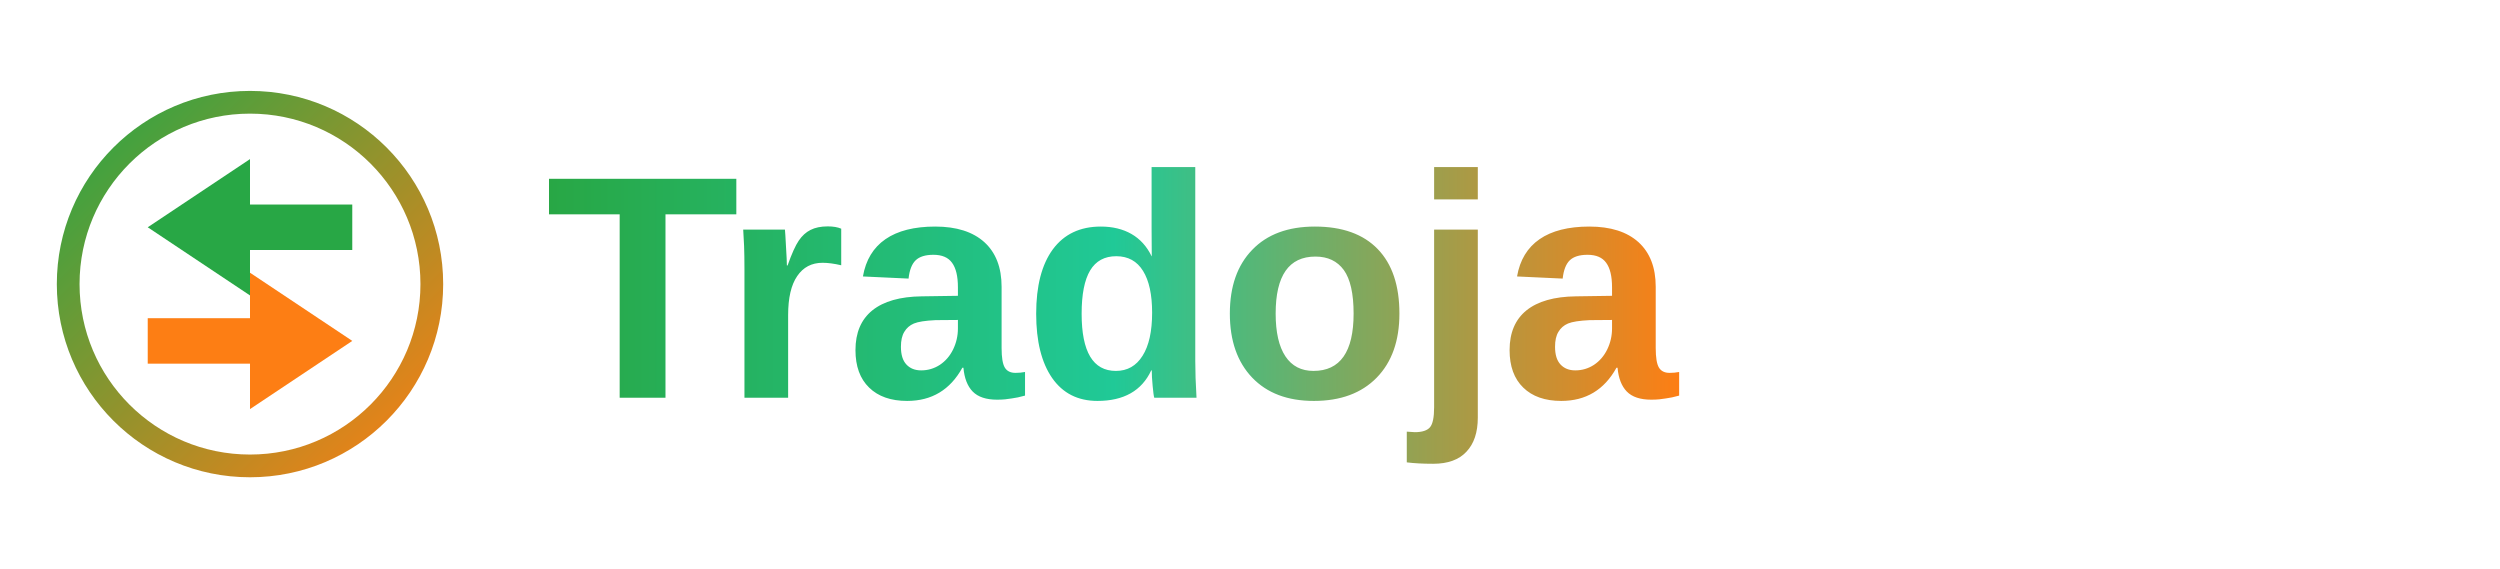
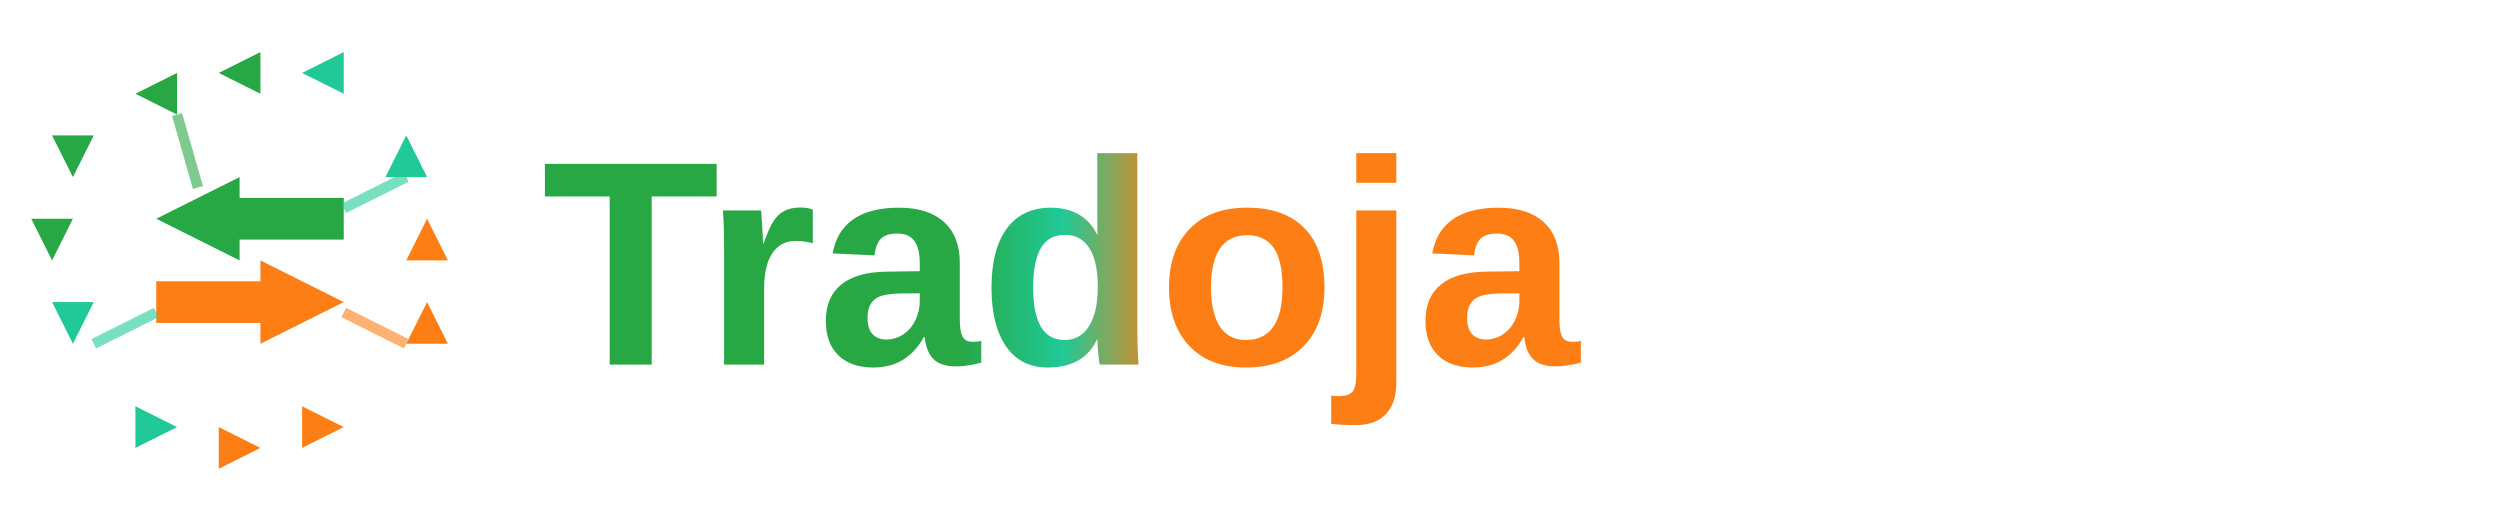
- <svg xmlns="http://www.w3.org/2000/svg" viewBox="0 0 220 50" width="220" height="50">
+ <svg xmlns="http://www.w3.org/2000/svg" viewBox="0 0 240 50" width="240" height="50">
  <defs>
    <linearGradient id="greenOrange2" x1="0%" y1="0%" x2="100%" y2="0%">
      <stop offset="0%" style="stop-color:#28a745;stop-opacity:1" />
+       <stop offset="40%" style="stop-color:#28a745;stop-opacity:1" />
      <stop offset="50%" style="stop-color:#20c997;stop-opacity:1" />
-       <stop offset="100%" style="stop-color:#fd7e14;stop-opacity:1" />
-     </linearGradient>
-     <linearGradient id="iconGrad2" x1="0%" y1="0%" x2="100%" y2="100%">
-       <stop offset="0%" style="stop-color:#28a745;stop-opacity:1" />
+       <stop offset="60%" style="stop-color:#fd7e14;stop-opacity:1" />
      <stop offset="100%" style="stop-color:#fd7e14;stop-opacity:1" />
    </linearGradient>
  </defs>
-   <g transform="translate(5, 8)">
-     <circle cx="17" cy="17" r="16" fill="none" stroke="url(#iconGrad2)" stroke-width="2" />
-     <path d="M8 12 L17 6 L17 10 L26 10 L26 14 L17 14 L17 18 Z" fill="#28a745" />
-     <path d="M26 22 L17 28 L17 24 L8 24 L8 20 L17 20 L17 16 Z" fill="#fd7e14" />
+   <g transform="translate(5, 5)">
+     <polygon points="8,4 12,2 12,6" fill="#28a745" />
+     <polygon points="16,2 20,0 20,4" fill="#28a745" />
+     <polygon points="24,2 28,0 28,4" fill="#20c997" />
+     <polygon points="34,8 36,12 32,12" fill="#20c997" />
+     <polygon points="36,16 38,20 34,20" fill="#fd7e14" />
+     <polygon points="36,24 38,28 34,28" fill="#fd7e14" />
+     <polygon points="28,36 24,38 24,34" fill="#fd7e14" />
+     <polygon points="20,38 16,40 16,36" fill="#fd7e14" />
+     <polygon points="12,36 8,38 8,34" fill="#20c997" />
+     <polygon points="2,28 0,24 4,24" fill="#20c997" />
+     <polygon points="0,20 -2,16 2,16" fill="#28a745" />
+     <polygon points="2,12 0,8 4,8" fill="#28a745" />
+     <path d="M10,16 L18,12 L18,14 L28,14 L28,18 L18,18 L18,20 Z" fill="#28a745" />
+     <path d="M28,24 L20,28 L20,26 L10,26 L10,22 L20,22 L20,20 Z" fill="#fd7e14" />
+     <line x1="12" y1="6" x2="14" y2="13" stroke="#28a745" stroke-width="1" opacity="0.6" />
+     <line x1="34" y1="12" x2="28" y2="15" stroke="#20c997" stroke-width="1" opacity="0.6" />
+     <line x1="34" y1="28" x2="28" y2="25" stroke="#fd7e14" stroke-width="1" opacity="0.6" />
+     <line x1="4" y1="28" x2="10" y2="25" stroke="#20c997" stroke-width="1" opacity="0.6" />
  </g>
-   <text x="48" y="35" font-family="Arial, sans-serif" font-size="28" font-weight="bold" fill="url(#greenOrange2)">
+   <text x="52" y="35" font-family="Arial, sans-serif" font-size="28" font-weight="bold" fill="url(#greenOrange2)">
    Tradoja
  </text>
</svg>
